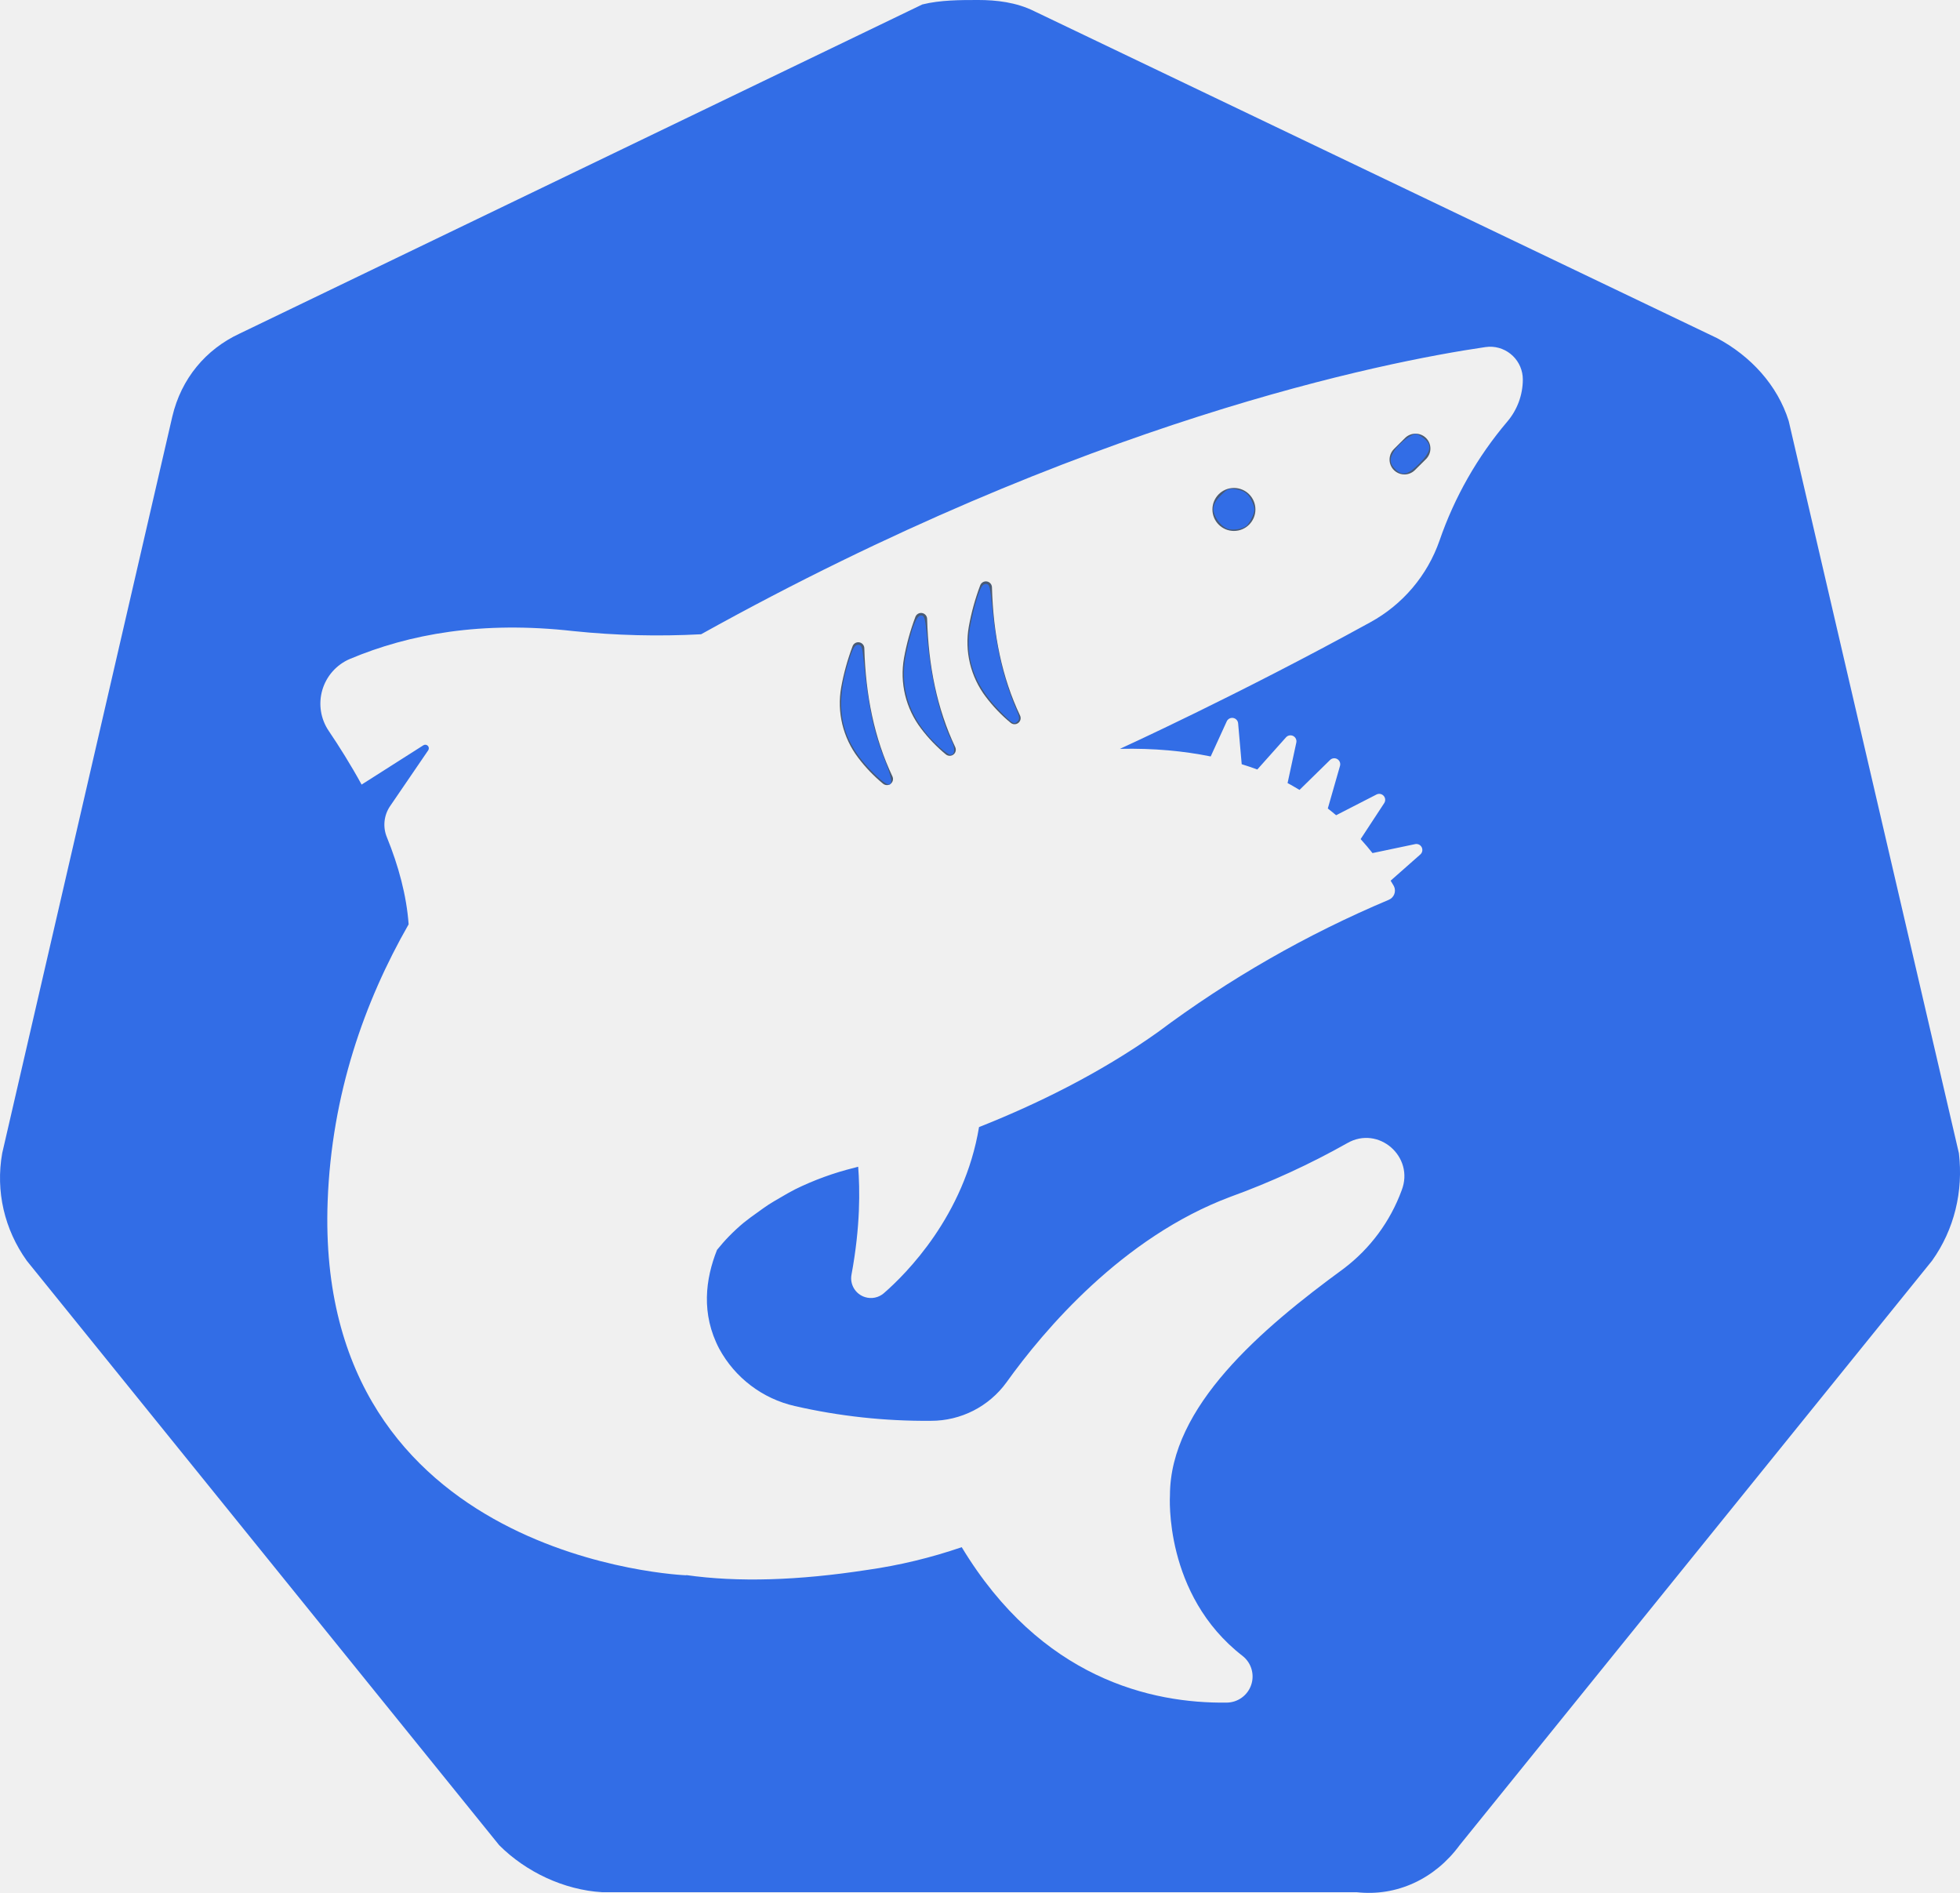
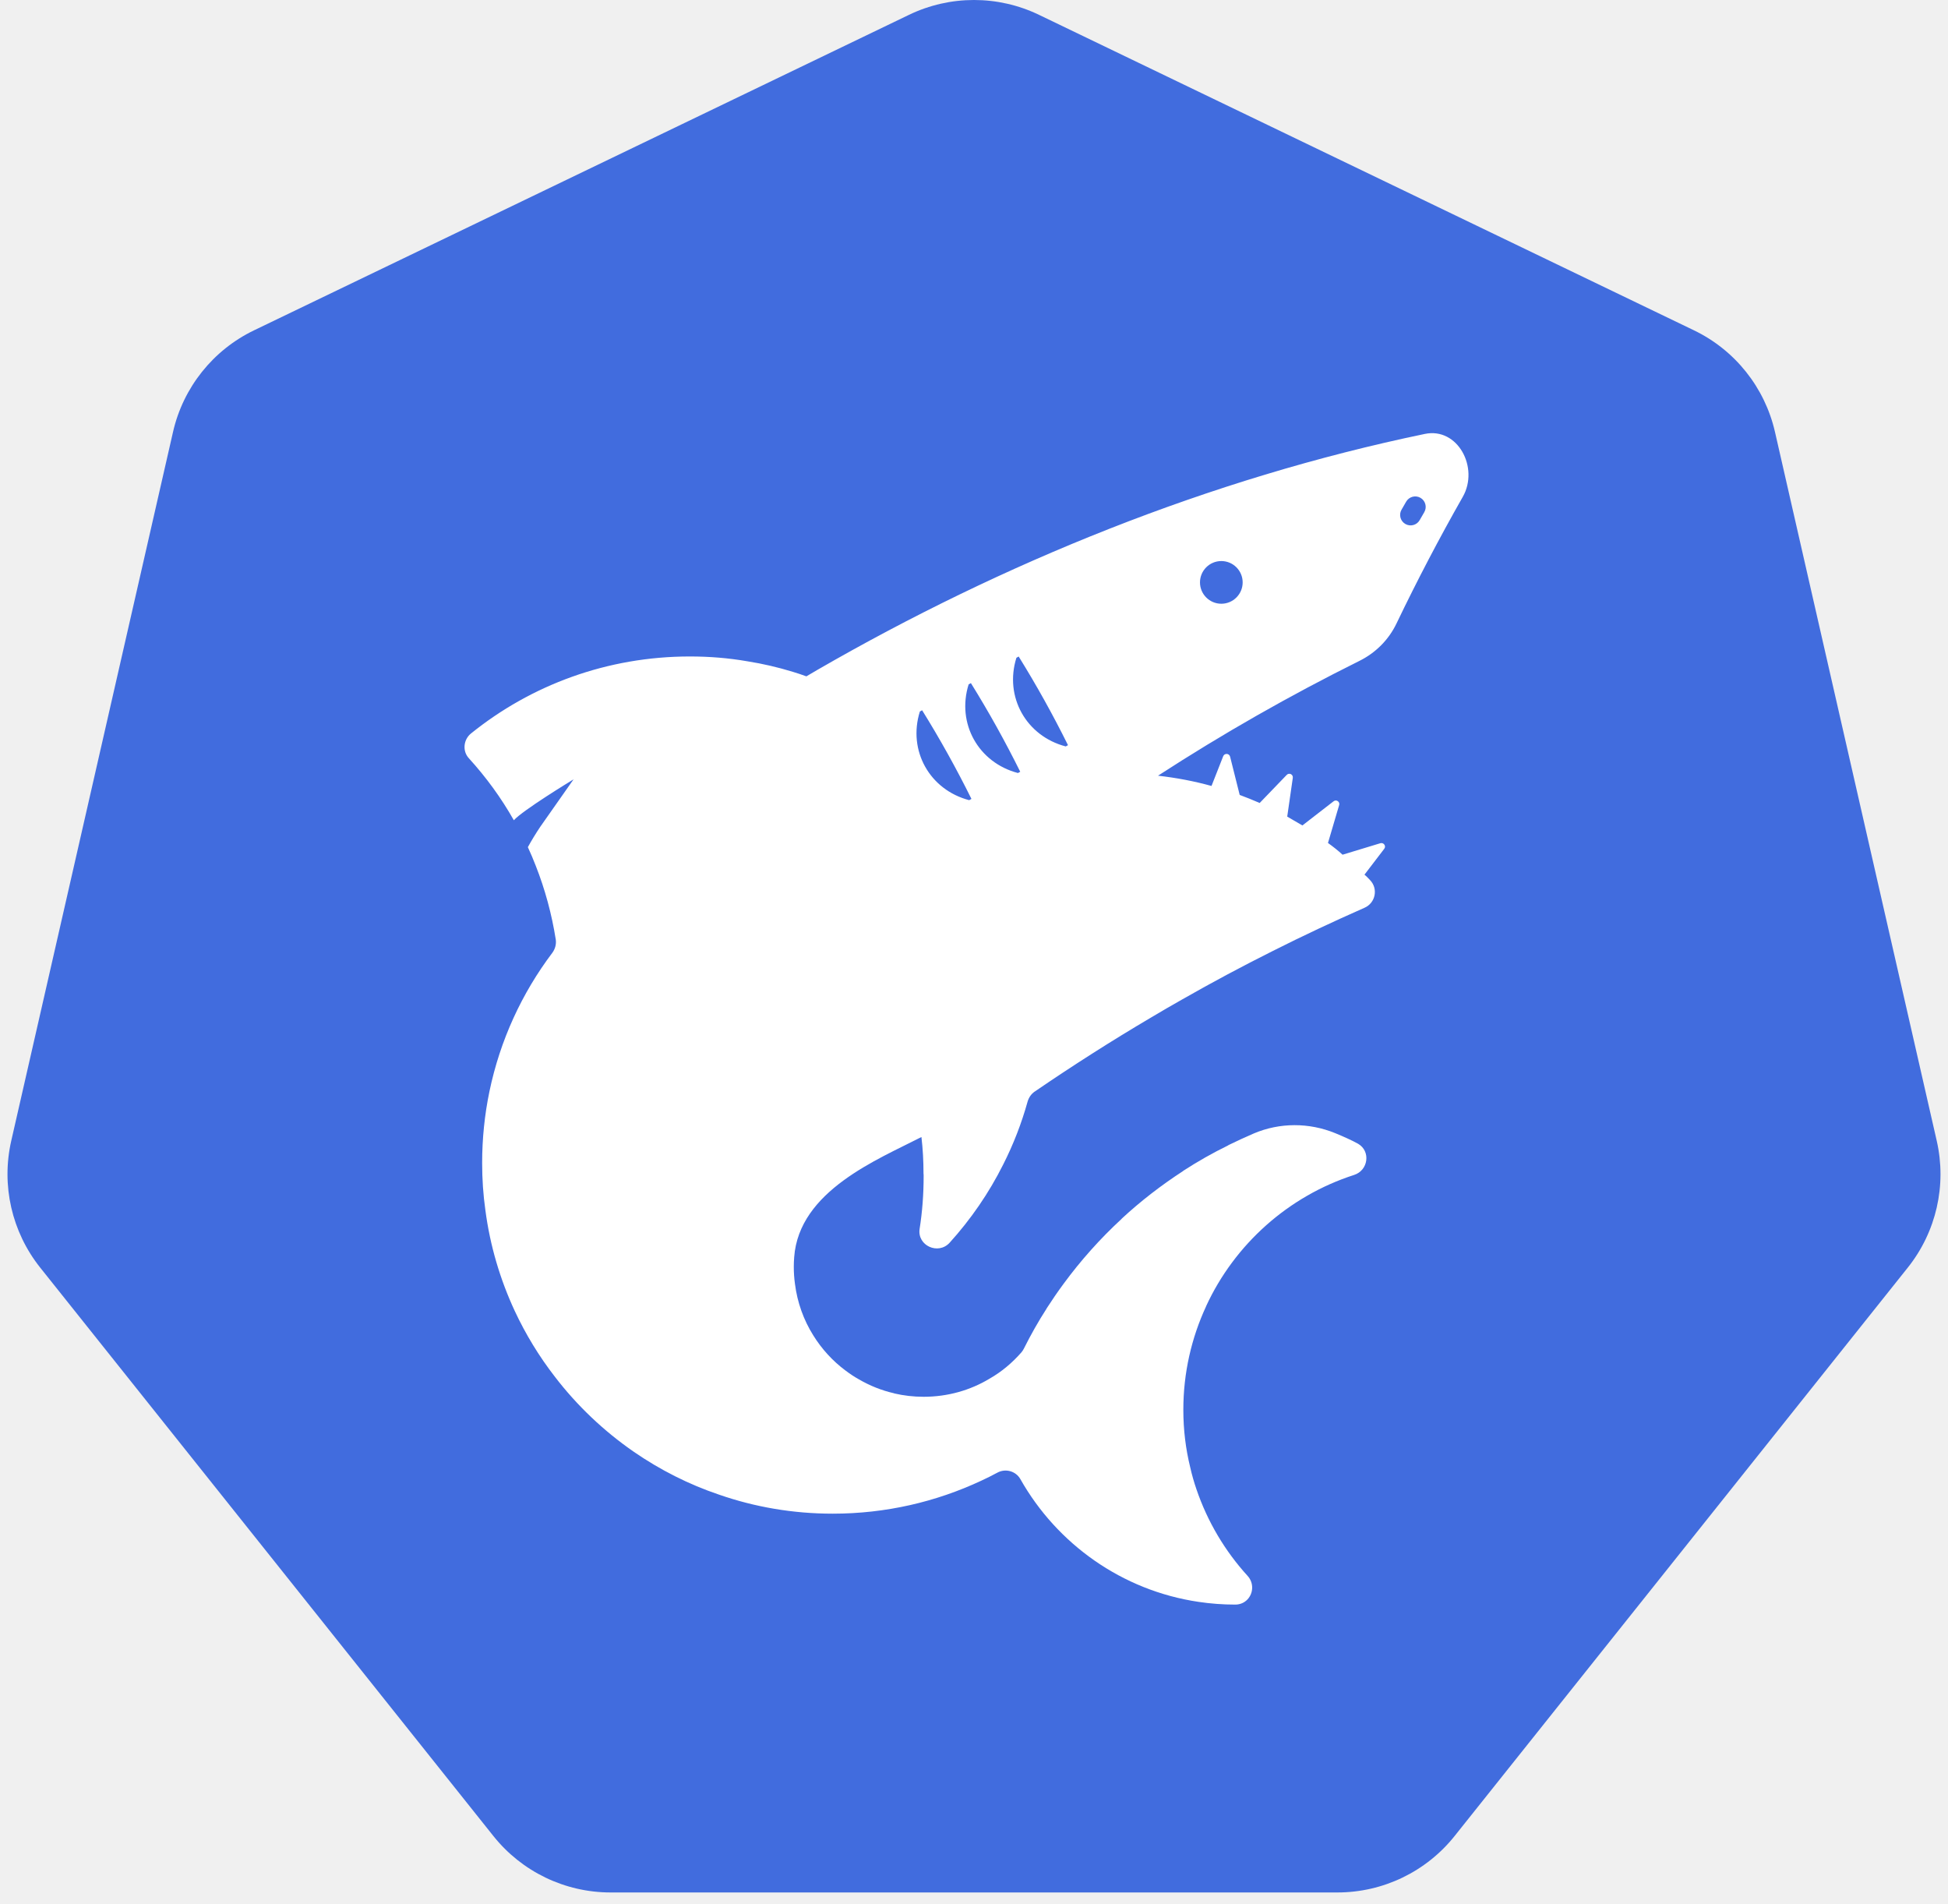
- <svg xmlns="http://www.w3.org/2000/svg" version="1.1" id="Layer_1" x="0px" y="0px" viewBox="0 0 87.547 84.53" xml:space="preserve" width="87.547" height="84.53">
-   <defs id="defs27" />
-   <style type="text/css" id="style2">
- 	.st0{fill:#326DE6;}
- 	.st1{fill:#FFFFFF;}
- 	.st2{fill:#326DE5;}
- </style>
-   <g id="Layer_2" transform="translate(0.09743584)">
-     <g id="Layer_1-2">
-       <path style="fill:#326de6" d="M 43.697 0 C 42.897 0 41.997 -0.001 41.197 0.199 L 10.697 14.9 C 9.197 15.6 8.097 16.9 7.697 18.6 L 0.098 51.5 C -0.202 53.2 0.197 54.901 1.197 56.301 L 22.297 82.4 C 23.497 83.6 25.196 84.4 26.896 84.5 L 60.598 84.5 C 62.398 84.7 64.097 83.9 65.197 82.4 L 86.297 56.301 C 87.297 54.901 87.698 53.2 87.498 51.5 L 79.896 18.801 C 79.396 17.201 78.197 15.9 76.697 15.1 L 46.197 0.5 C 45.397 0.1 44.497 0 43.697 0 z M 66.516 15.484 A 1.462 1.462 0 0 1 68.02 16.947 A 2.913 2.913 0 0 1 67.322 18.832 A 16.524 16.524 0 0 0 64.301 24.135 A 6.65 6.65 0 0 1 61.211 27.787 C 55.293 31.042 50.023 33.441 50.023 33.441 C 51.548 33.408 52.888 33.54 54.078 33.781 L 54.795 32.213 A 0.267 0.267 0 0 1 55.303 32.299 L 55.463 34.127 C 55.704 34.201 55.934 34.28 56.16 34.363 L 57.441 32.928 A 0.267 0.267 0 0 1 57.902 33.162 L 57.512 34.971 C 57.702 35.067 57.868 35.174 58.045 35.275 L 59.41 33.938 A 0.267 0.267 0 0 1 59.854 34.201 L 59.309 36.104 C 59.44 36.204 59.558 36.305 59.68 36.406 L 61.484 35.48 A 0.267 0.267 0 0 1 61.828 35.865 L 60.775 37.471 C 60.969 37.685 61.146 37.894 61.305 38.096 L 63.213 37.695 A 0.267 0.267 0 0 1 63.443 38.156 L 62.115 39.328 C 62.156 39.402 62.231 39.511 62.262 39.574 A 0.446 0.446 0 0 1 62.029 40.184 A 48.93 48.93 0 0 0 51.715 46.094 C 49.086 47.966 46.208 49.351 43.73 50.332 C 43.076 54.285 40.474 56.886 39.479 57.75 A 0.88 0.88 0 0 1 38.635 57.924 A 0.88 0.88 0 0 1 38.033 56.926 C 38.437 54.751 38.409 53.112 38.332 52.102 C 38.291 52.112 38.202 52.139 38.164 52.148 A 13.074 13.074 0 0 0 35.508 53.115 A 11.896 11.896 0 0 0 34.857 53.48 A 11.839 11.839 0 0 0 34.33 53.795 A 11.896 11.896 0 0 0 33.838 54.141 A 11.839 11.839 0 0 0 33.229 54.594 C 32.992 54.79 32.769 54.998 32.559 55.213 C 32.369 55.407 32.195 55.609 32.027 55.816 C 31.509 57.118 31.307 58.672 32.125 60.229 A 5.138 5.138 0 0 0 35.498 62.789 A 26.203 26.203 0 0 0 41.576 63.449 A 4.158 4.158 0 0 0 44.961 61.725 C 46.624 59.406 50.13 55.253 54.955 53.447 A 34.752 34.752 0 0 0 60.174 51.051 C 61.57 50.243 63.193 51.655 62.607 53.158 A 7.702 7.702 0 0 1 60.02 56.652 C 56.332 59.349 52.258 62.817 52.258 66.779 C 52.258 66.779 51.966 71.211 55.502 73.949 A 1.166 1.166 0 0 1 54.793 76.033 C 51.437 76.076 46.506 74.963 42.957 69.092 A 22.909 22.909 0 0 1 38.742 70.107 L 38.738 70.107 C 35.664 70.582 32.957 70.666 30.652 70.338 L 30.656 70.348 C 30.656 70.348 14.042 69.733 14.635 53.652 C 14.812 48.858 16.281 44.725 18.252 41.277 C 18.16 39.987 17.797 38.656 17.281 37.389 A 1.47 1.47 0 0 1 17.422 36.002 L 19.127 33.506 A 0.159 0.159 0 0 0 18.912 33.281 L 16.152 35.037 C 15.659 34.138 15.146 33.324 14.689 32.648 A 2.17 2.17 0 0 1 15.625 29.428 C 18.292 28.307 21.524 27.723 25.607 28.182 A 36.481 36.481 0 0 0 31.316 28.324 C 48.431 18.814 61.805 16.164 66.346 15.5 A 1.462 1.462 0 0 1 66.516 15.484 z " transform="translate(-0.09743584)" id="path6" />
-       <g id="g857" transform="matrix(0.1916287,0,0,0.1916287,8.490619,13.18229)">
-         <g id="g849" style="fill:#485a75">
-           <path id="path839" data-original="#485a75" d="m 192.963,97.984 c -4.249,-8.947 -6.27,-19.006 -6.563,-29.928 a 1.414,1.414 0 0 0 -2.736,-0.449 55.314,55.314 0 0 0 -2.656,9.6 21.038,21.038 0 0 0 3.958,16.393 35.833,35.833 0 0 0 5.808,6.066 1.419,1.419 0 0 0 2.189,-1.682 z" style="fill:#485a75" />
-           <path id="path841" data-original="#485a75" d="m 177.85,105.342 c -4.249,-8.947 -6.27,-19.006 -6.563,-29.928 a 1.414,1.414 0 0 0 -2.736,-0.449 55.314,55.314 0 0 0 -2.656,9.6 21.038,21.038 0 0 0 3.958,16.394 35.72,35.72 0 0 0 5.808,6.066 1.419,1.419 0 0 0 2.189,-1.683 z" style="fill:#485a75" />
-           <path id="path843" data-original="#485a75" d="m 163.212,112.168 c -4.249,-8.947 -6.27,-19.006 -6.563,-29.928 a 1.414,1.414 0 0 0 -2.736,-0.449 55.314,55.314 0 0 0 -2.656,9.6 21.038,21.038 0 0 0 3.958,16.394 35.718,35.718 0 0 0 5.808,6.066 1.419,1.419 0 0 0 2.189,-1.683 z" style="fill:#485a75" />
-           <path id="path845" data-original="#485a75" d="m 282.539,41.775 a 3.464,3.464 0 0 1 -2.442,-5.922 l 2.594,-2.577 a 3.464,3.464 0 1 1 4.883,4.916 l -2.594,2.577 a 3.455,3.455 0 0 1 -2.441,1.006 z" style="fill:#485a75" />
-           <circle id="circle847" data-original="#485a75" r="5.01" cy="49.93" cx="242.799" style="fill:#485a75" />
-         </g>
-       </g>
-       <path style="opacity:1;fill:#326de6;fill-opacity:1;stroke:none;stroke-width:0.708;stroke-linecap:butt;stroke-linejoin:miter;stroke-miterlimit:4;stroke-dasharray:none;stroke-opacity:1" d="m 39.038,34.543 c -1.528,-1.496 -1.828,-2.981 -1.059,-5.243 0.127,-0.375 0.218,-0.506 0.35,-0.506 0.152,0 0.188,0.096 0.244,0.656 0.217,2.156 0.449,3.244 0.976,4.567 0.462,1.16 0.303,1.324 -0.512,0.526 z" id="path900" transform="translate(-0.09743584)" />
-       <path style="opacity:1;fill:#326de6;fill-opacity:1;stroke:none;stroke-width:0.708;stroke-linecap:butt;stroke-linejoin:miter;stroke-miterlimit:4;stroke-dasharray:none;stroke-opacity:1" d="m 42.006,33.406 c -1.338,-1.185 -1.867,-2.629 -1.538,-4.2 0.24,-1.147 0.465,-1.724 0.671,-1.724 0.16,0 0.19,0.122 0.293,1.171 0.17,1.737 0.586,3.459 1.069,4.421 0.174,0.348 0.154,0.639 -0.046,0.636 -0.059,-7.68e-4 -0.261,-0.138 -0.449,-0.304 z" id="path902" transform="translate(-0.09743584)" />
-       <path style="opacity:1;fill:#326de6;fill-opacity:1;stroke:none;stroke-width:0.708;stroke-linecap:butt;stroke-linejoin:miter;stroke-miterlimit:4;stroke-dasharray:none;stroke-opacity:1" d="m 44.593,31.684 c -1.07,-1.097 -1.496,-2.317 -1.272,-3.647 0.065,-0.385 0.21,-0.984 0.322,-1.33 0.161,-0.495 0.244,-0.629 0.389,-0.629 0.168,0 0.196,0.107 0.301,1.16 0.179,1.789 0.514,3.176 1.093,4.517 0.11,0.254 0.119,0.364 0.038,0.445 -0.174,0.174 -0.231,0.139 -0.87,-0.515 z" id="path904" transform="translate(-0.09743584)" />
-       <path style="opacity:1;fill:#326de6;fill-opacity:1;stroke:none;stroke-width:0.708;stroke-linecap:butt;stroke-linejoin:miter;stroke-miterlimit:4;stroke-dasharray:none;stroke-opacity:1" d="m 54.797,23.601 c -0.301,-0.127 -0.598,-0.56 -0.598,-0.87 0,-0.193 0.101,-0.379 0.33,-0.608 0.289,-0.289 0.372,-0.324 0.664,-0.276 0.412,0.067 0.59,0.209 0.754,0.602 0.107,0.257 0.107,0.352 0,0.609 -0.07,0.167 -0.19,0.357 -0.268,0.421 -0.194,0.161 -0.644,0.224 -0.883,0.123 z" id="path906" transform="translate(-0.09743584)" />
-       <path style="opacity:1;fill:#326de6;fill-opacity:1;stroke:none;stroke-width:0.708;stroke-linecap:butt;stroke-linejoin:miter;stroke-miterlimit:4;stroke-dasharray:none;stroke-opacity:1" d="m 62.367,20.996 c -0.301,-0.26 -0.327,-0.517 -0.088,-0.872 0.221,-0.327 0.759,-0.744 0.96,-0.744 0.063,0 0.225,0.087 0.361,0.194 0.379,0.298 0.324,0.599 -0.208,1.131 -0.486,0.486 -0.722,0.553 -1.025,0.291 z" id="path908" transform="translate(-0.09743584)" />
-     </g>
-   </g>
+ <svg xmlns="http://www.w3.org/2000/svg" width="130" height="127" viewBox="0 0 130 127" fill="none">
+   <path d="M60.661 0.99C63.403 -0.33 66.597 -0.33 69.339 0.99L113.044 22.038C115.786 23.358 117.777 25.855 118.454 28.822L129.248 76.115C129.926 79.082 129.215 82.195 127.317 84.575L97.073 122.501C95.175 124.88 92.298 126.266 89.254 126.266H40.745C37.702 126.266 34.825 124.88 32.927 122.501L2.682 84.575C0.785 82.195 0.074 79.082 0.751 76.115L11.546 28.822C12.223 25.855 14.214 23.358 16.956 22.038L60.661 0.99Z" fill="#416CDE" />
+   <path d="M95.086 28.952C80.719 31.933 66.882 37.579 54.551 44.693C54.308 44.832 54.057 44.979 53.814 45.126C53.519 45.014 53.208 44.918 52.904 44.823C51.916 44.52 50.911 44.286 49.871 44.121C48.623 43.904 47.35 43.8 46.041 43.8C40.521 43.8 35.443 45.707 31.44 48.931C30.928 49.338 30.842 50.109 31.292 50.594C32.436 51.851 33.45 53.237 34.291 54.728C34.889 54.06 38.078 52.119 38.277 51.998L36.05 55.17C35.755 55.612 35.478 56.062 35.227 56.522C35.417 56.929 35.59 57.345 35.755 57.769C36.37 59.329 36.821 60.984 37.09 62.691C37.133 63.003 37.046 63.315 36.864 63.566C34.828 66.261 33.372 69.407 32.661 72.83C32.341 74.372 32.176 75.967 32.176 77.596C32.176 78.662 32.246 79.719 32.393 80.75C32.705 83.125 33.381 85.378 34.351 87.466C35.079 89.026 35.972 90.49 37.012 91.833C38.502 93.783 40.296 95.482 42.315 96.877C44.057 98.073 45.963 99.043 47.999 99.728C50.374 100.551 52.922 100.993 55.573 100.993C59.117 100.993 62.471 100.204 65.487 98.792C65.85 98.627 66.206 98.445 66.561 98.255C67.107 97.96 67.791 98.151 68.095 98.688C70.538 103.012 74.88 106.123 79.984 106.877C80.79 106.998 81.604 107.059 82.436 107.059C83.112 107.059 83.563 106.513 83.563 105.924C83.563 105.655 83.468 105.369 83.251 105.135C81.752 103.489 80.582 101.53 79.845 99.364C79.681 98.887 79.542 98.402 79.429 97.899C79.126 96.669 78.97 95.386 78.97 94.061C78.97 91.591 79.516 89.26 80.487 87.163V87.154C82.393 83.021 85.98 79.806 90.365 78.393C91.31 78.09 91.492 76.816 90.634 76.314C90.227 76.088 89.672 75.837 89.1 75.603C87.358 74.892 85.409 74.892 83.684 75.62C83.103 75.872 82.532 76.132 81.968 76.409V76.418C80.92 76.929 79.915 77.501 78.953 78.125V78.133C77.497 79.078 76.128 80.135 74.863 81.305C74.863 81.305 74.863 81.314 74.854 81.314V81.322C73.424 82.639 72.124 84.095 70.972 85.664C70.582 86.192 70.209 86.738 69.845 87.301V87.31C69.291 88.168 68.788 89.061 68.329 89.979C68.285 90.074 68.225 90.152 68.164 90.23C67.549 90.932 66.838 91.53 66.032 91.989C64.75 92.761 63.242 93.194 61.639 93.194C60.963 93.194 60.304 93.116 59.672 92.969L59.663 92.96C58.823 92.769 58.034 92.449 57.306 92.024C56.994 91.851 56.7 91.651 56.414 91.435C55.565 90.802 54.837 90.005 54.273 89.095C53.632 88.073 53.208 86.903 53.051 85.655C52.999 85.282 52.974 84.91 52.974 84.528C52.974 84.312 52.982 84.104 52.999 83.896V83.887C53.32 79.45 58.58 77.362 61.492 75.863C61.587 76.66 61.63 77.466 61.63 78.289V78.298C61.639 78.359 61.639 78.402 61.639 78.463C61.639 79.667 61.552 80.846 61.37 81.998C61.206 83.107 62.609 83.749 63.372 82.917C64.785 81.357 65.998 79.598 66.951 77.691C67.627 76.357 68.173 74.953 68.58 73.489C68.658 73.229 68.814 72.995 69.039 72.839C71.587 71.097 74.195 69.433 76.856 67.865C77.54 67.457 78.225 67.059 78.918 66.669C80.894 65.542 82.904 64.468 84.949 63.445C86.96 62.431 88.996 61.478 91.058 60.568C91.795 60.248 91.986 59.294 91.431 58.722C91.31 58.593 91.188 58.462 91.058 58.358L92.376 56.634C92.523 56.452 92.341 56.192 92.116 56.261L89.603 57.024H89.594C89.282 56.738 88.961 56.487 88.623 56.244L89.369 53.714C89.438 53.497 89.178 53.315 88.996 53.463L86.916 55.074C86.578 54.875 86.24 54.676 85.903 54.485L86.275 51.903C86.31 51.669 86.032 51.53 85.868 51.703L84.065 53.575C83.623 53.385 83.181 53.203 82.731 53.038L82.09 50.482C82.029 50.256 81.717 50.239 81.63 50.456L80.85 52.44C79.698 52.119 78.502 51.894 77.28 51.755C81.596 48.956 86.084 46.4 90.721 44.095C91.804 43.558 92.679 42.683 93.199 41.591C94.577 38.722 96.05 35.906 97.618 33.151C98.727 31.201 97.279 28.493 95.086 28.952ZM64.678 53.388C62.041 52.697 60.571 50.081 61.387 47.473C61.387 47.473 61.538 47.389 61.538 47.389C62.73 49.307 63.826 51.28 64.829 53.303C64.829 53.303 64.678 53.388 64.678 53.388ZM67.933 51.576C65.296 50.886 63.826 48.27 64.642 45.661C64.642 45.661 64.793 45.577 64.793 45.577C65.985 47.496 67.082 49.469 68.085 51.492C68.085 51.492 67.933 51.576 67.933 51.576ZM71.121 49.802C68.484 49.112 67.014 46.496 67.83 43.888C67.83 43.888 67.981 43.803 67.981 43.803C69.173 45.722 70.27 47.695 71.273 49.718C71.273 49.718 71.121 49.802 71.121 49.802ZM81.505 40.282C80.719 40.282 80.081 39.644 80.081 38.858C80.081 38.072 80.719 37.434 81.505 37.434C82.292 37.434 82.929 38.072 82.929 38.858C82.929 39.644 82.292 40.282 81.505 40.282ZM95.051 34.169L94.741 34.706C94.549 35.04 94.121 35.154 93.787 34.961C93.453 34.768 93.338 34.341 93.531 34.007L93.841 33.471C94.034 33.137 94.461 33.022 94.795 33.215C95.129 33.408 95.244 33.835 95.051 34.169Z" fill="white" />
</svg>
